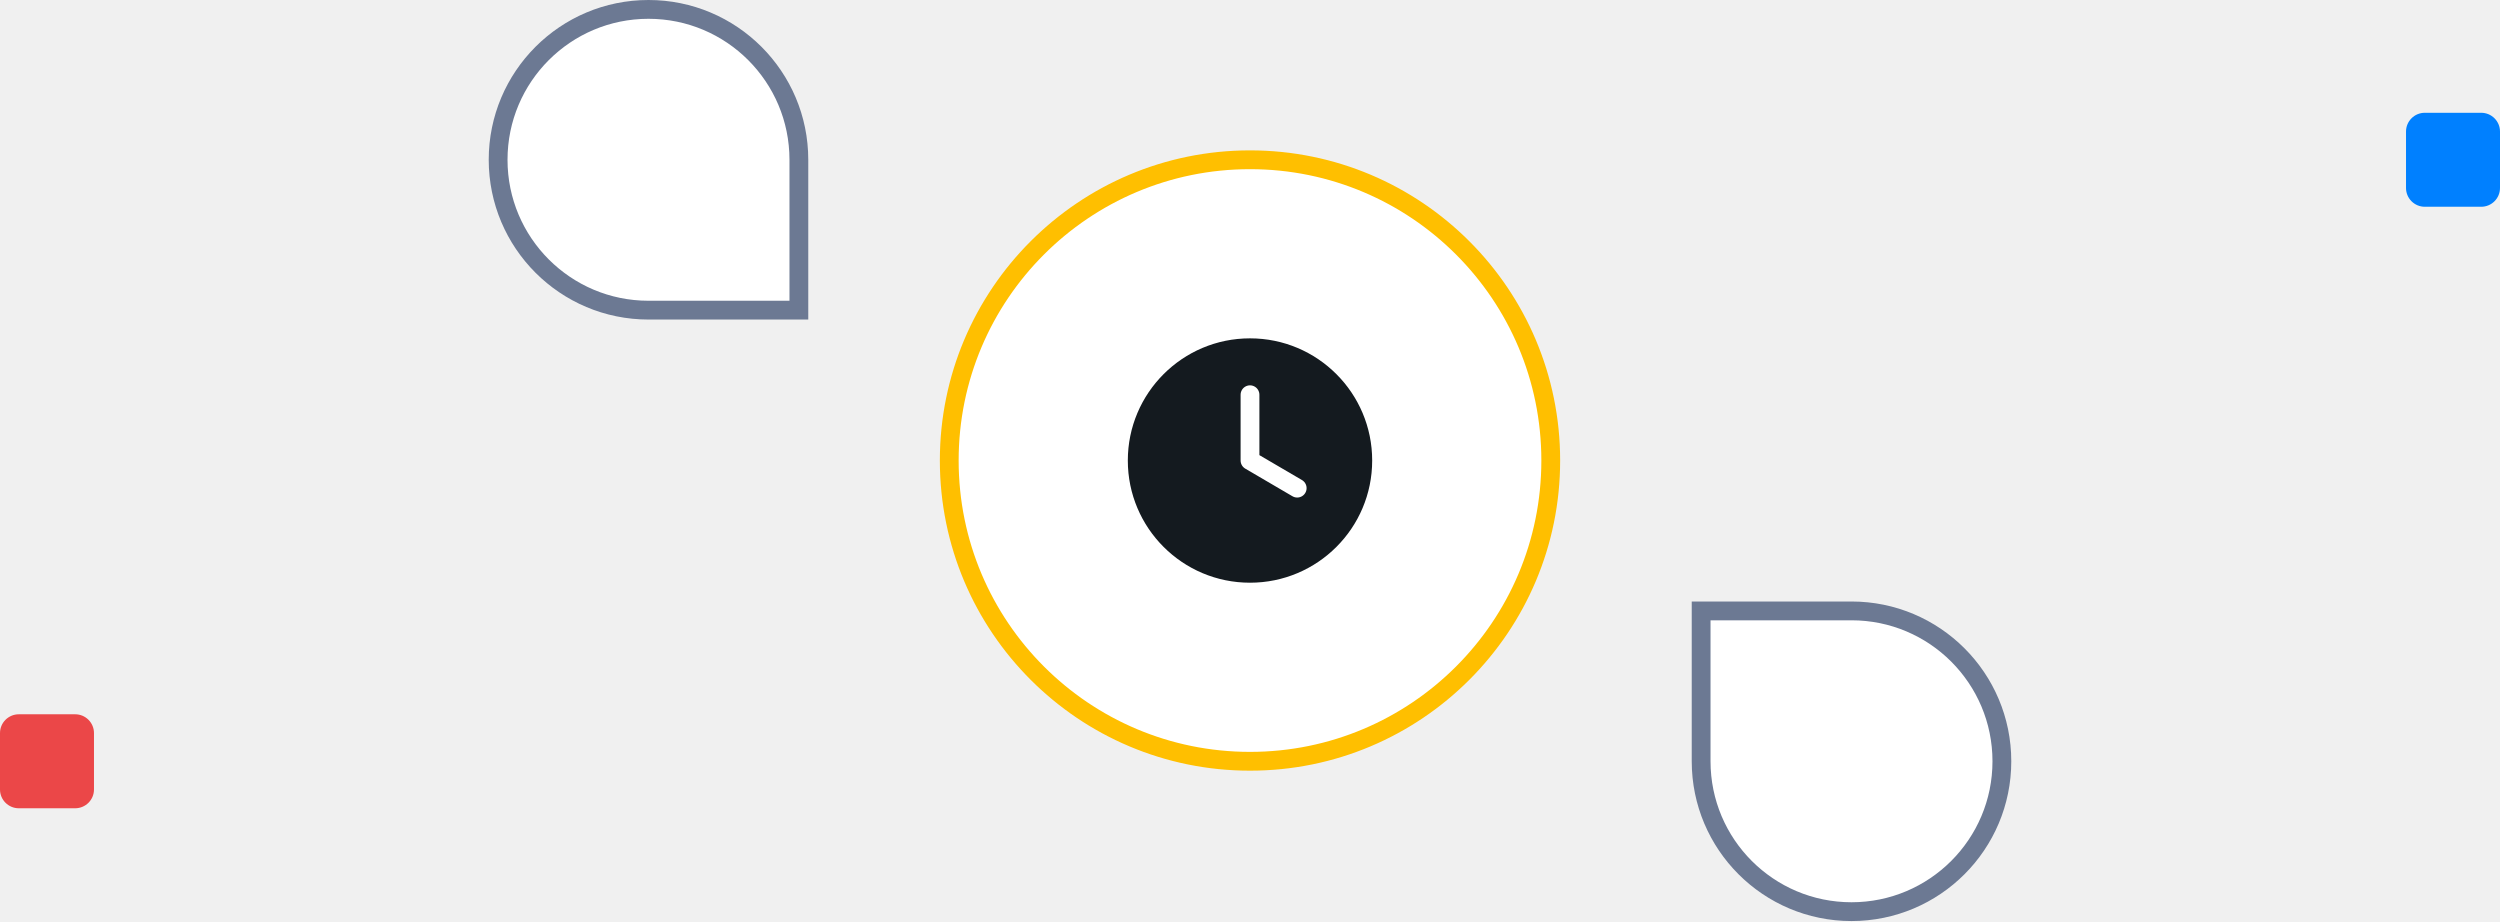
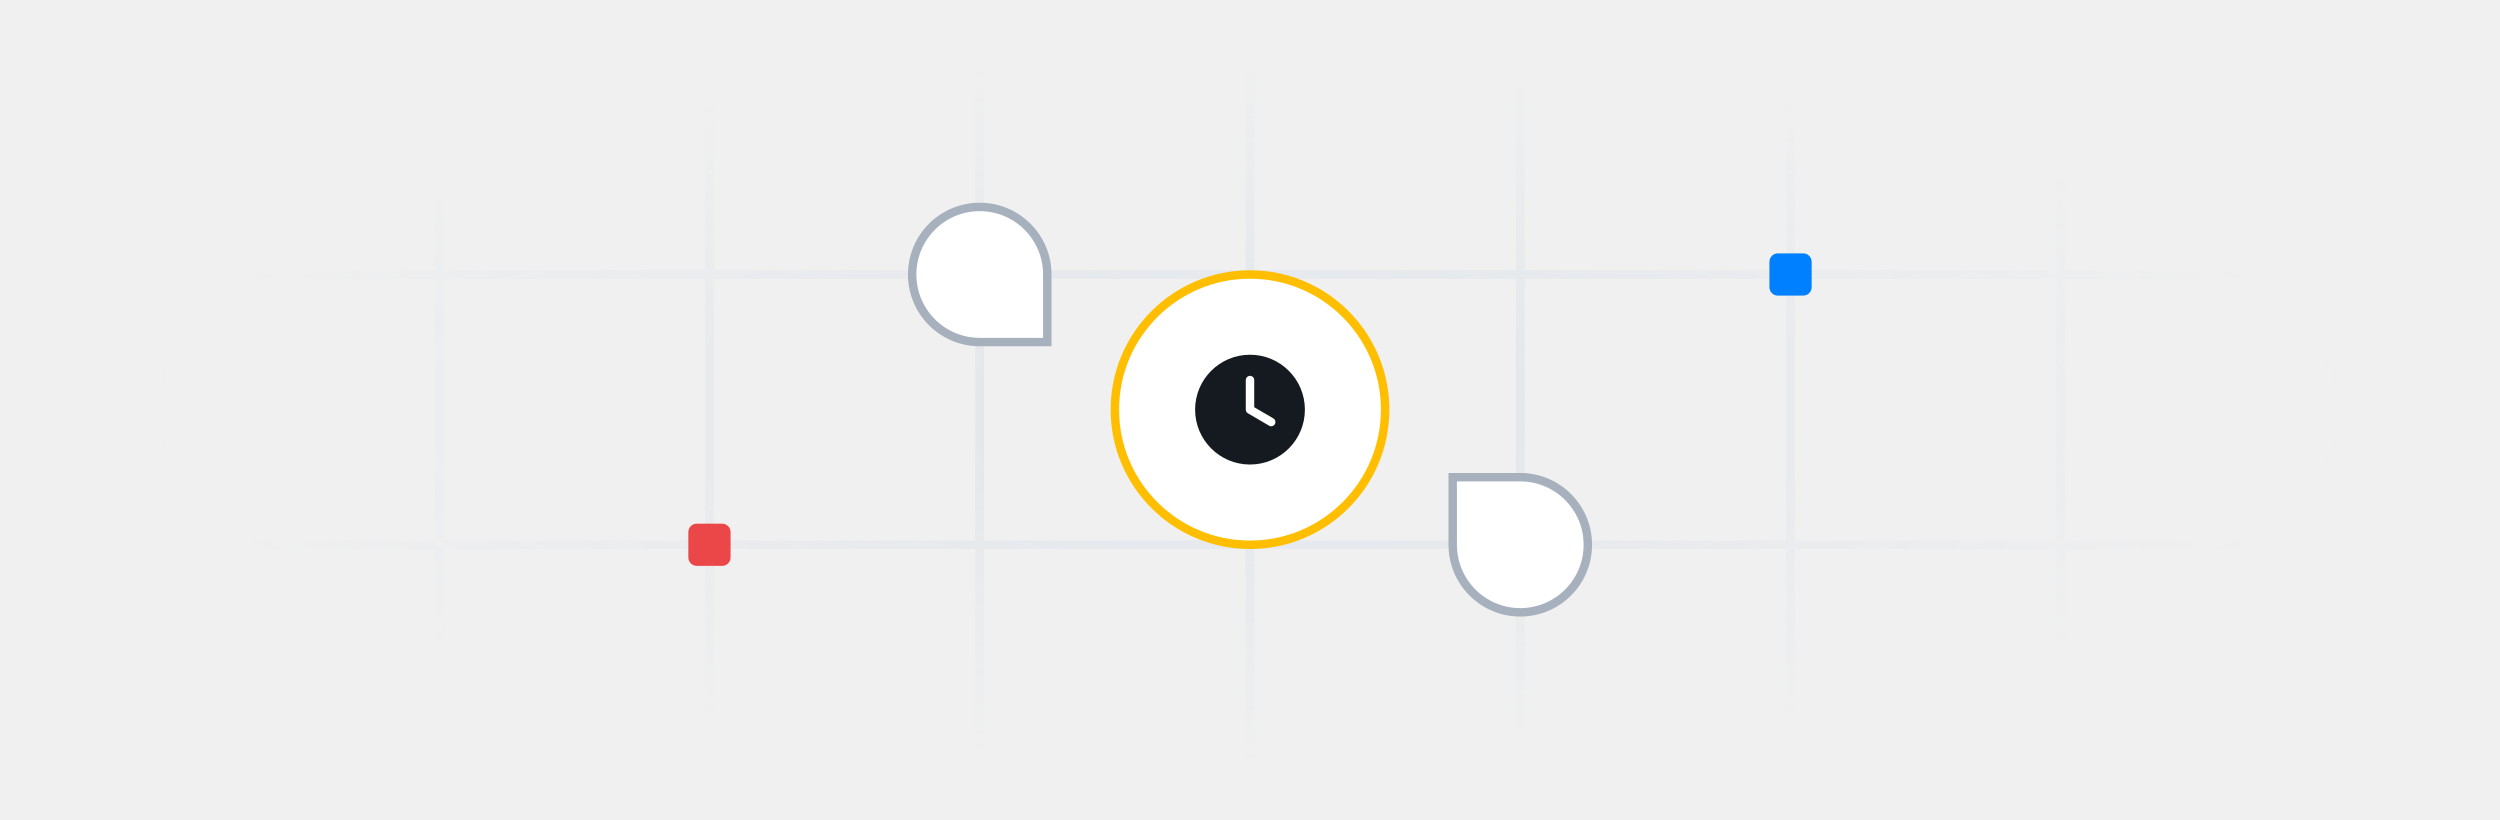
- <svg xmlns="http://www.w3.org/2000/svg" width="266" height="98" viewBox="0 0 266 98" fill="none">
-   <rect y="76" width="10" height="10" rx="2" fill="#EB4748" />
-   <rect x="256" y="12" width="10" height="10" rx="2" fill="#0080FF" />
-   <path d="M53 17C53 25.837 60.163 33 69 33L85 33L85 17C85 8.163 77.837 1 69 1C60.163 1 53 8.163 53 17Z" fill="white" stroke="#6C7993" stroke-width="2" />
-   <path d="M213 81C213 72.163 205.837 65 197 65L181 65L181 81C181 89.837 188.163 97 197 97C205.837 97 213 89.837 213 81Z" fill="white" stroke="#6C7993" stroke-width="2" />
-   <rect x="101" y="17" width="64" height="64" rx="32" fill="white" stroke="#FFBF00" stroke-width="2" />
-   <circle cx="133" cy="49" r="13" fill="#141A1F" />
-   <path d="M133 42V48.999L138.021 51.938" stroke="white" stroke-width="2" stroke-linecap="round" stroke-linejoin="round" />
+ <svg xmlns="http://www.w3.org/2000/svg" width="592" height="194" viewBox="0 0 592 194" fill="none">
+   <mask id="mask0" style="mask-type:alpha" maskUnits="userSpaceOnUse" x="0" y="0" width="592" height="194">
+     <rect width="592" height="194" fill="url(#paint0_radial)" />
+   </mask>
+   <g mask="url(#mask0)">
+     <rect x="-24" y="1" width="64" height="64" stroke="#E0E5EB" stroke-width="2" />
+     <rect x="40" y="1" width="64" height="64" stroke="#E0E5EB" stroke-width="2" />
+     <rect x="104" y="1" width="64" height="64" stroke="#E0E5EB" stroke-width="2" />
+     <rect x="168" y="1" width="64" height="64" stroke="#E0E5EB" stroke-width="2" />
+     <rect x="232" y="1" width="64" height="64" stroke="#E0E5EB" stroke-width="2" />
+     <rect x="296" y="1" width="64" height="64" stroke="#E0E5EB" stroke-width="2" />
+     <rect x="360" y="1" width="64" height="64" stroke="#E0E5EB" stroke-width="2" />
+     <rect x="424" y="1" width="64" height="64" stroke="#E0E5EB" stroke-width="2" />
+     <rect x="488" y="1" width="64" height="64" stroke="#E0E5EB" stroke-width="2" />
+     <rect x="552" y="1" width="64" height="64" stroke="#E0E5EB" stroke-width="2" />
+     <rect x="-24" y="65" width="64" height="64" stroke="#E0E5EB" stroke-width="2" />
+     <rect x="40" y="65" width="64" height="64" stroke="#E0E5EB" stroke-width="2" />
+     <rect x="104" y="65" width="64" height="64" stroke="#E0E5EB" stroke-width="2" />
+     <rect x="168" y="65" width="64" height="64" stroke="#E0E5EB" stroke-width="2" />
+     <rect x="232" y="65" width="64" height="64" stroke="#E0E5EB" stroke-width="2" />
+     <rect x="296" y="65" width="64" height="64" stroke="#E0E5EB" stroke-width="2" />
+     <rect x="360" y="65" width="64" height="64" stroke="#E0E5EB" stroke-width="2" />
+     <rect x="424" y="65" width="64" height="64" stroke="#E0E5EB" stroke-width="2" />
+     <rect x="488" y="65" width="64" height="64" stroke="#E0E5EB" stroke-width="2" />
+     <rect x="552" y="65" width="64" height="64" stroke="#E0E5EB" stroke-width="2" />
+     <rect x="-24" y="129" width="64" height="64" stroke="#E0E5EB" stroke-width="2" />
+     <rect x="40" y="129" width="64" height="64" stroke="#E0E5EB" stroke-width="2" />
+     <rect x="104" y="129" width="64" height="64" stroke="#E0E5EB" stroke-width="2" />
+     <rect x="168" y="129" width="64" height="64" stroke="#E0E5EB" stroke-width="2" />
+     <rect x="232" y="129" width="64" height="64" stroke="#E0E5EB" stroke-width="2" />
+     <rect x="296" y="129" width="64" height="64" stroke="#E0E5EB" stroke-width="2" />
+     <rect x="360" y="129" width="64" height="64" stroke="#E0E5EB" stroke-width="2" />
+     <rect x="424" y="129" width="64" height="64" stroke="#E0E5EB" stroke-width="2" />
+     <rect x="488" y="129" width="64" height="64" stroke="#E0E5EB" stroke-width="2" />
+     <rect x="552" y="129" width="64" height="64" stroke="#E0E5EB" stroke-width="2" />
+   </g>
+   <rect x="163" y="124" width="10" height="10" rx="2" fill="#EB4748" />
+   <rect x="419" y="60" width="10" height="10" rx="2" fill="#0080FF" />
+   <path d="M216 65C216 73.837 223.163 81 232 81L248 81L248 65C248 56.163 240.837 49 232 49C223.163 49 216 56.163 216 65Z" fill="white" stroke="#A7B1BE" stroke-width="2" />
+   <path d="M376 129C376 120.163 368.837 113 360 113L344 113L344 129C344 137.837 351.163 145 360 145C368.837 145 376 137.837 376 129Z" fill="white" stroke="#A7B1BE" stroke-width="2" />
+   <rect x="264" y="65" width="64" height="64" rx="32" fill="white" stroke="#FFBF00" stroke-width="2" />
+   <circle cx="296" cy="97" r="13" fill="#141A1F" />
+   <path d="M296 90V96.999L301.021 99.938" stroke="white" stroke-width="2" stroke-linecap="round" stroke-linejoin="round" />
+   <defs>
+     <radialGradient id="paint0_radial" cx="0" cy="0" r="1" gradientUnits="userSpaceOnUse" gradientTransform="translate(296 97) rotate(90) scale(97 296)">
+       <stop stop-color="#C4C4C4" />
+       <stop offset="0.869" stop-color="#C4C4C4" stop-opacity="0" />
+     </radialGradient>
+   </defs>
</svg>
